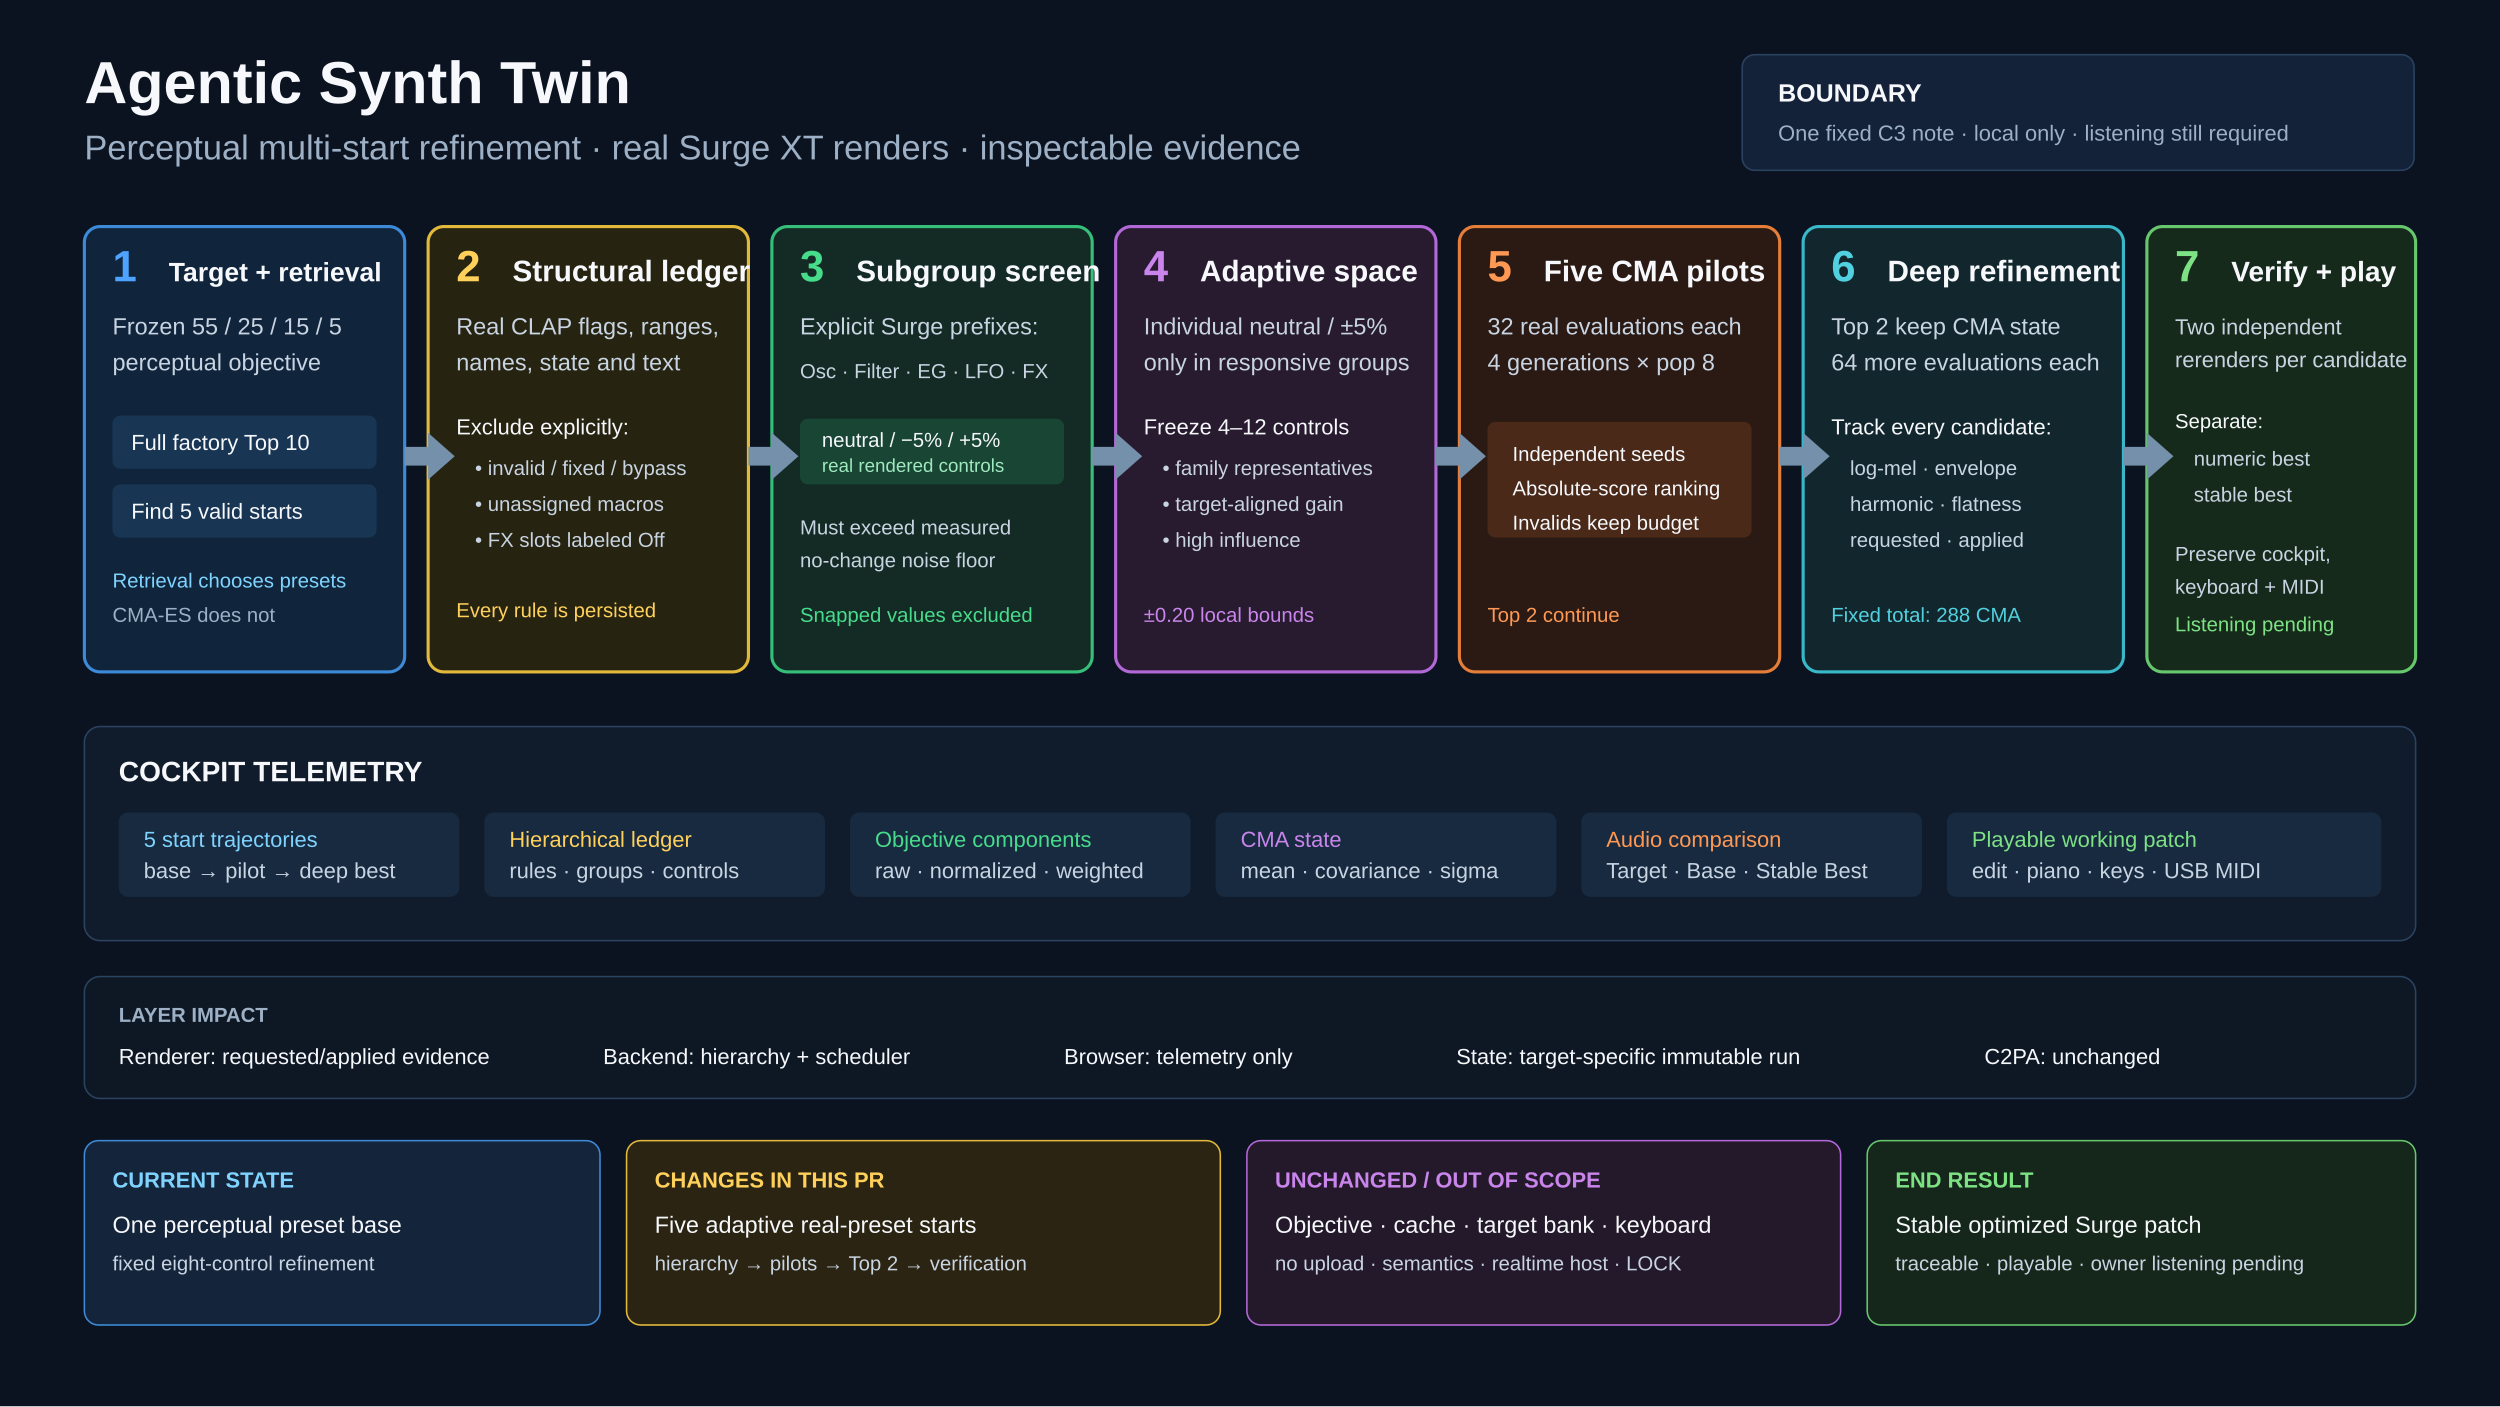
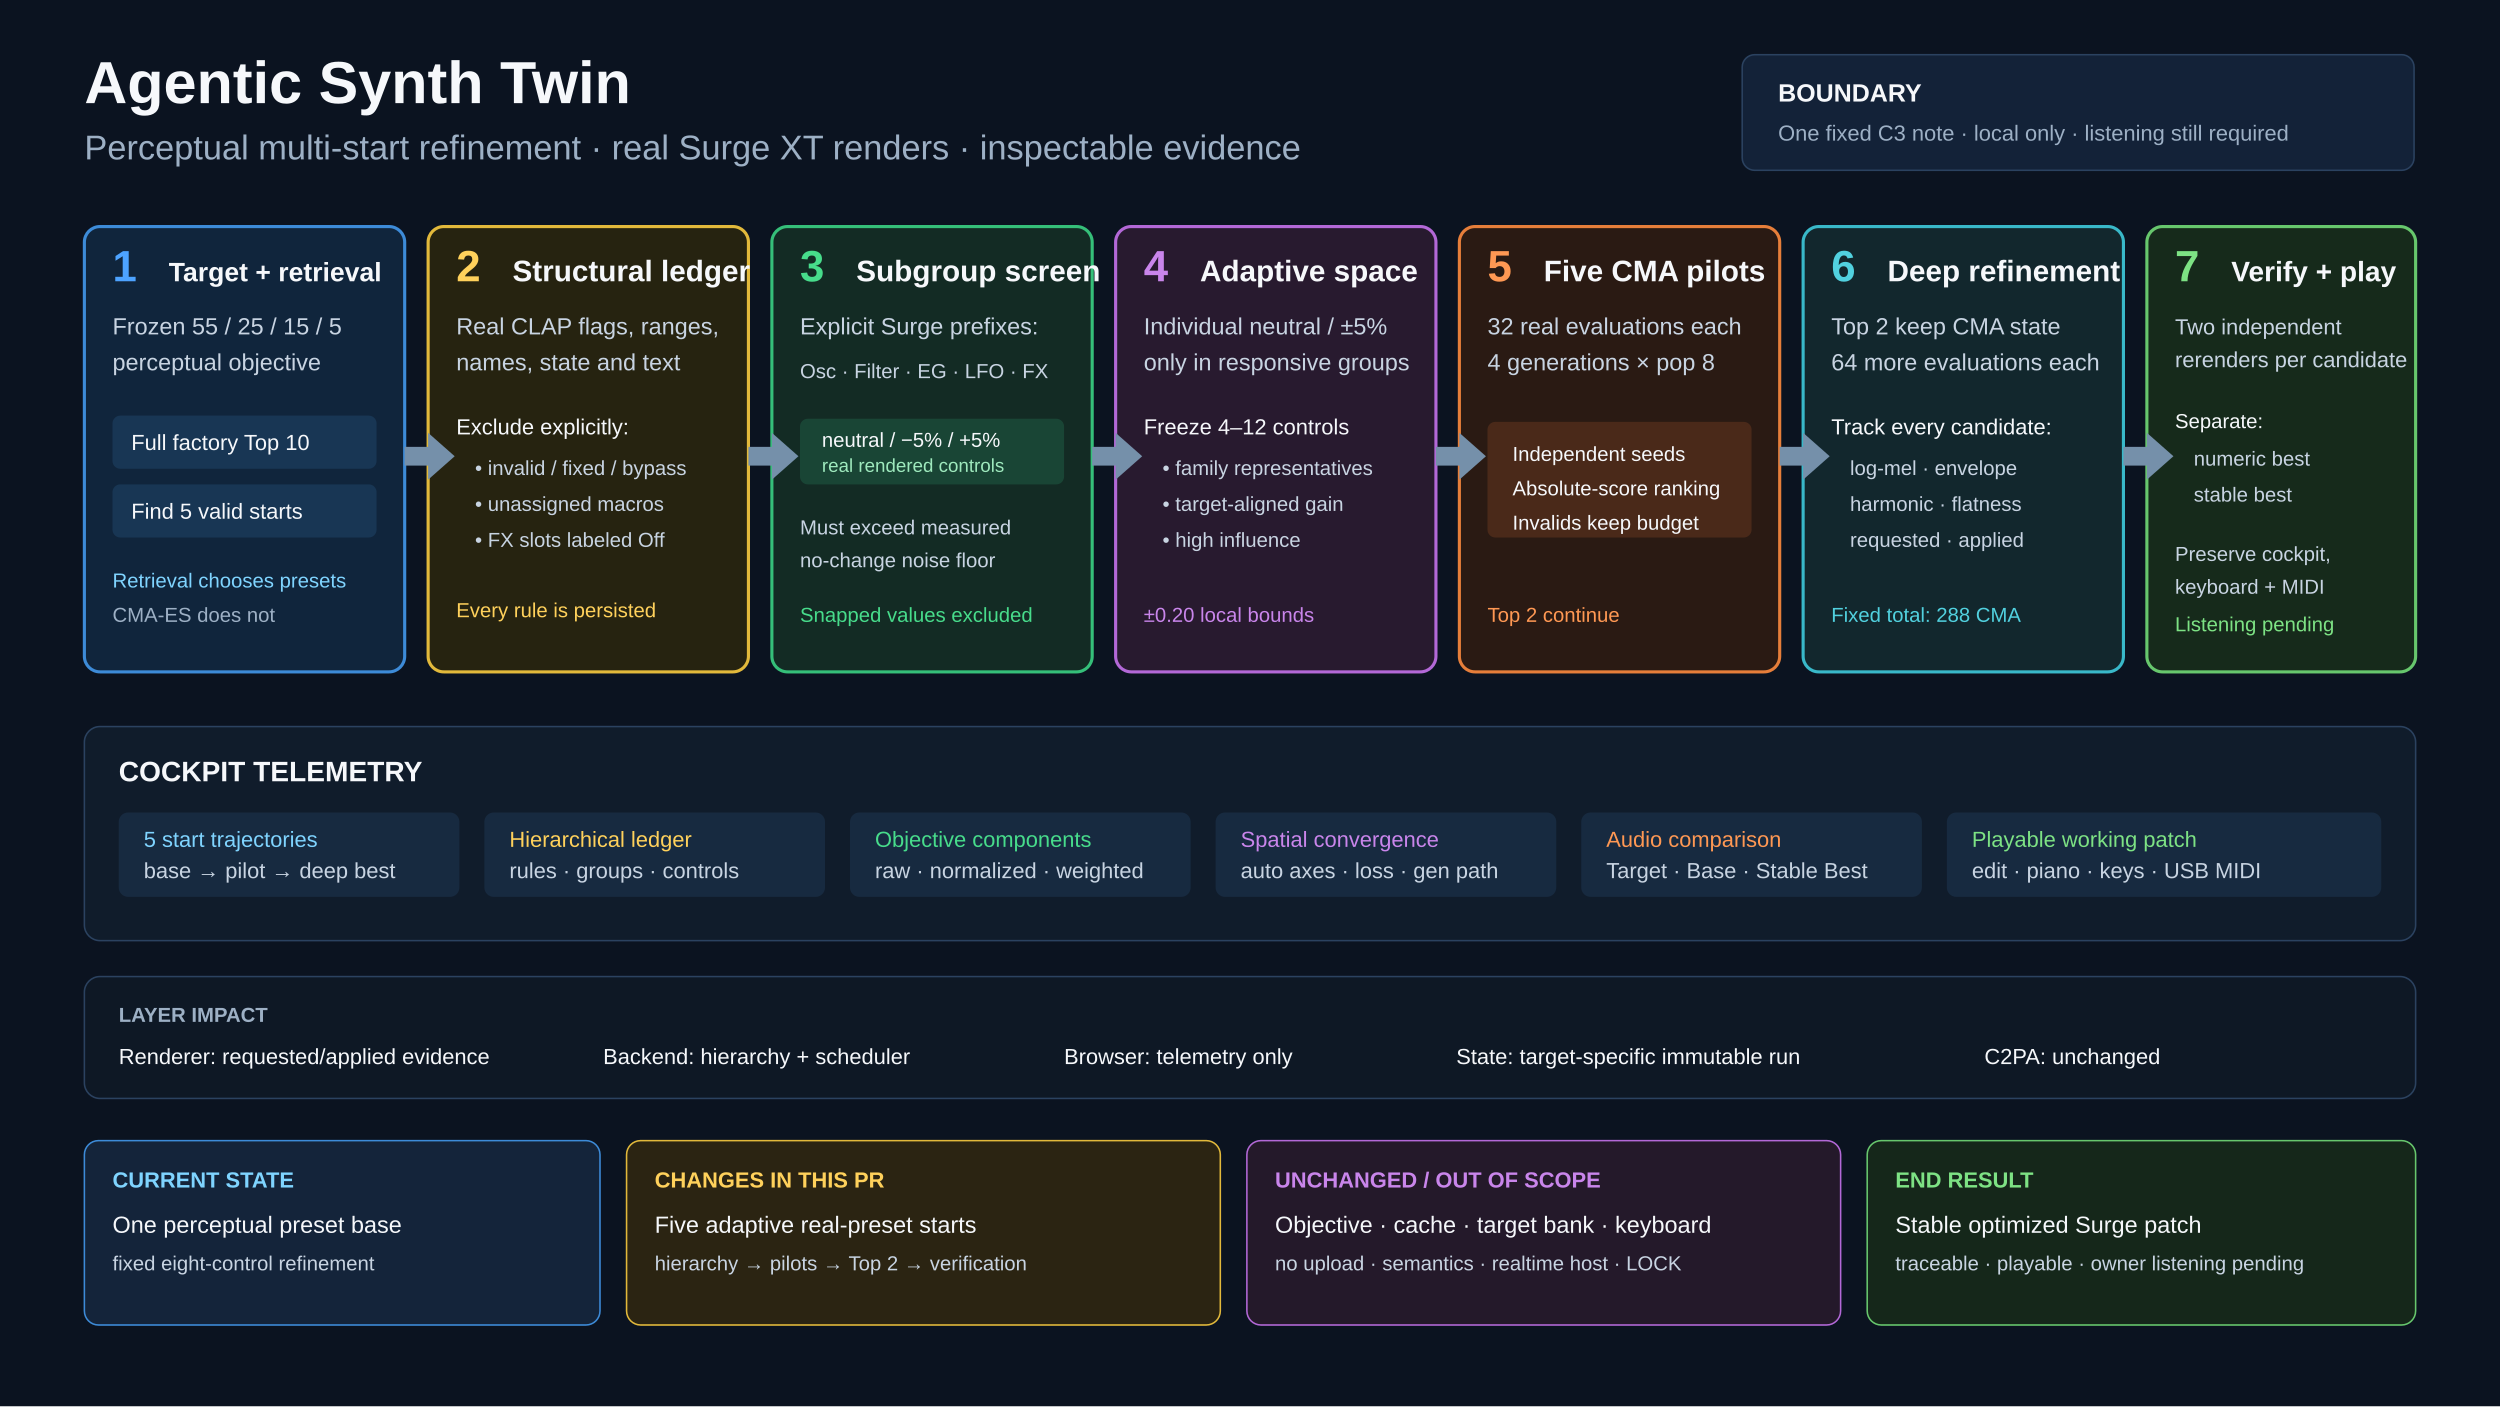
<svg xmlns="http://www.w3.org/2000/svg" width="1600" height="900" viewBox="0 0 1600 900" role="img" aria-labelledby="title desc">
  <rect width="1600" height="900" fill="#0b1320" />
  <text x="54" y="66" fill="#f6f8fb" font-family="Arial, sans-serif" font-size="38" font-weight="700">Agentic Synth Twin</text>
  <text x="54" y="102" fill="#9db0c5" font-family="Arial, sans-serif" font-size="22">Perceptual multi-start refinement · real Surge XT renders · inspectable evidence</text>
  <rect x="1115" y="35" width="430" height="74" rx="8" fill="#132238" stroke="#2b4260" />
  <text x="1138" y="65" fill="#f6f8fb" font-family="Arial, sans-serif" font-size="16" font-weight="700">BOUNDARY</text>
  <text x="1138" y="90" fill="#9db0c5" font-family="Arial, sans-serif" font-size="14">One fixed C3 note · local only · listening still required</text>
  <g font-family="Arial, sans-serif">
    <rect x="54" y="145" width="205" height="285" rx="10" fill="#10253c" stroke="#3d8bd8" stroke-width="2" />
    <text x="72" y="180" fill="#4da3ff" font-size="28" font-weight="700">1</text>
    <text x="108" y="180" fill="#f6f8fb" font-size="17" font-weight="700">Target + retrieval</text>
    <text x="72" y="214" fill="#c8d4e2" font-size="15">Frozen 55 / 25 / 15 / 5</text>
    <text x="72" y="237" fill="#c8d4e2" font-size="15">perceptual objective</text>
    <rect x="72" y="266" width="169" height="34" rx="5" fill="#183654" />
    <text x="84" y="288" fill="#f6f8fb" font-size="14">Full factory Top 10</text>
    <rect x="72" y="310" width="169" height="34" rx="5" fill="#183654" />
    <text x="84" y="332" fill="#f6f8fb" font-size="14">Find 5 valid starts</text>
    <text x="72" y="376" fill="#7fd4ff" font-size="13">Retrieval chooses presets</text>
    <text x="72" y="398" fill="#9db0c5" font-size="13">CMA-ES does not</text>
    <rect x="274" y="145" width="205" height="285" rx="10" fill="#262310" stroke="#e2b93b" stroke-width="2" />
    <text x="292" y="180" fill="#ffd15b" font-size="28" font-weight="700">2</text>
    <text x="328" y="180" fill="#f6f8fb" font-size="19" font-weight="700">Structural ledger</text>
    <text x="292" y="214" fill="#c8d4e2" font-size="15">Real CLAP flags, ranges,</text>
    <text x="292" y="237" fill="#c8d4e2" font-size="15">names, state and text</text>
    <text x="292" y="278" fill="#f6f8fb" font-size="14">Exclude explicitly:</text>
    <text x="304" y="304" fill="#c8d4e2" font-size="13">• invalid / fixed / bypass</text>
    <text x="304" y="327" fill="#c8d4e2" font-size="13">• unassigned macros</text>
    <text x="304" y="350" fill="#c8d4e2" font-size="13">• FX slots labeled Off</text>
    <text x="292" y="395" fill="#ffd15b" font-size="13">Every rule is persisted</text>
    <rect x="494" y="145" width="205" height="285" rx="10" fill="#132b24" stroke="#35bf79" stroke-width="2" />
    <text x="512" y="180" fill="#47dc8b" font-size="28" font-weight="700">3</text>
    <text x="548" y="180" fill="#f6f8fb" font-size="19" font-weight="700">Subgroup screen</text>
    <text x="512" y="214" fill="#c8d4e2" font-size="15">Explicit Surge prefixes:</text>
    <text x="512" y="242" fill="#c8d4e2" font-size="13">Osc · Filter · EG · LFO · FX</text>
    <rect x="512" y="268" width="169" height="42" rx="5" fill="#194535" />
    <text x="526" y="286" fill="#f6f8fb" font-size="13">neutral / −5% / +5%</text>
    <text x="526" y="302" fill="#9ee9bd" font-size="12">real rendered controls</text>
    <text x="512" y="342" fill="#c8d4e2" font-size="13">Must exceed measured</text>
    <text x="512" y="363" fill="#c8d4e2" font-size="13">no-change noise floor</text>
    <text x="512" y="398" fill="#47dc8b" font-size="13">Snapped values excluded</text>
    <rect x="714" y="145" width="205" height="285" rx="10" fill="#281a2f" stroke="#b368d7" stroke-width="2" />
    <text x="732" y="180" fill="#c985eb" font-size="28" font-weight="700">4</text>
    <text x="768" y="180" fill="#f6f8fb" font-size="19" font-weight="700">Adaptive space</text>
    <text x="732" y="214" fill="#c8d4e2" font-size="15">Individual neutral / ±5%</text>
    <text x="732" y="237" fill="#c8d4e2" font-size="15">only in responsive groups</text>
    <text x="732" y="278" fill="#f6f8fb" font-size="14">Freeze 4–12 controls</text>
    <text x="744" y="304" fill="#c8d4e2" font-size="13">• family representatives</text>
    <text x="744" y="327" fill="#c8d4e2" font-size="13">• target-aligned gain</text>
    <text x="744" y="350" fill="#c8d4e2" font-size="13">• high influence</text>
    <text x="732" y="398" fill="#c985eb" font-size="13">±0.20 local bounds</text>
    <rect x="934" y="145" width="205" height="285" rx="10" fill="#2a1a13" stroke="#e67e3a" stroke-width="2" />
    <text x="952" y="180" fill="#ff9853" font-size="28" font-weight="700">5</text>
    <text x="988" y="180" fill="#f6f8fb" font-size="19" font-weight="700">Five CMA pilots</text>
    <text x="952" y="214" fill="#c8d4e2" font-size="15">32 real evaluations each</text>
    <text x="952" y="237" fill="#c8d4e2" font-size="15">4 generations × pop 8</text>
    <rect x="952" y="270" width="169" height="74" rx="5" fill="#4a2919" />
    <text x="968" y="295" fill="#f6f8fb" font-size="13">Independent seeds</text>
    <text x="968" y="317" fill="#f6f8fb" font-size="13">Absolute-score ranking</text>
    <text x="968" y="339" fill="#f6f8fb" font-size="13">Invalids keep budget</text>
    <text x="952" y="398" fill="#ff9853" font-size="13">Top 2 continue</text>
    <rect x="1154" y="145" width="205" height="285" rx="10" fill="#12272d" stroke="#39b8c9" stroke-width="2" />
    <text x="1172" y="180" fill="#51d1df" font-size="28" font-weight="700">6</text>
    <text x="1208" y="180" fill="#f6f8fb" font-size="19" font-weight="700">Deep refinement</text>
    <text x="1172" y="214" fill="#c8d4e2" font-size="15">Top 2 keep CMA state</text>
    <text x="1172" y="237" fill="#c8d4e2" font-size="15">64 more evaluations each</text>
    <text x="1172" y="278" fill="#f6f8fb" font-size="14">Track every candidate:</text>
    <text x="1184" y="304" fill="#c8d4e2" font-size="13">log-mel · envelope</text>
    <text x="1184" y="327" fill="#c8d4e2" font-size="13">harmonic · flatness</text>
    <text x="1184" y="350" fill="#c8d4e2" font-size="13">requested · applied</text>
    <text x="1172" y="398" fill="#51d1df" font-size="13">Fixed total: 288 CMA</text>
    <rect x="1374" y="145" width="172" height="285" rx="10" fill="#162a1b" stroke="#67c76d" stroke-width="2" />
    <text x="1392" y="180" fill="#7de284" font-size="28" font-weight="700">7</text>
    <text x="1428" y="180" fill="#f6f8fb" font-size="18" font-weight="700">Verify + play</text>
    <text x="1392" y="214" fill="#c8d4e2" font-size="14">Two independent</text>
    <text x="1392" y="235" fill="#c8d4e2" font-size="14">rerenders per candidate</text>
    <text x="1392" y="274" fill="#f6f8fb" font-size="13">Separate:</text>
    <text x="1404" y="298" fill="#c8d4e2" font-size="13">numeric best</text>
    <text x="1404" y="321" fill="#c8d4e2" font-size="13">stable best</text>
    <text x="1392" y="359" fill="#c8d4e2" font-size="13">Preserve cockpit,</text>
    <text x="1392" y="380" fill="#c8d4e2" font-size="13">keyboard + MIDI</text>
    <text x="1392" y="404" fill="#7de284" font-size="13">Listening pending</text>
  </g>
  <g fill="#7590aa">
    <path d="M259 286h15v-9l17 15-17 15v-9h-15z" />
    <path d="M479 286h15v-9l17 15-17 15v-9h-15z" />
    <path d="M699 286h15v-9l17 15-17 15v-9h-15z" />
    <path d="M919 286h15v-9l17 15-17 15v-9h-15z" />
    <path d="M1139 286h15v-9l17 15-17 15v-9h-15z" />
    <path d="M1359 286h15v-9l17 15-17 15v-9h-15z" />
  </g>
  <rect x="54" y="465" width="1492" height="137" rx="10" fill="#101c2b" stroke="#2b4260" />
  <text x="76" y="500" fill="#f6f8fb" font-family="Arial, sans-serif" font-size="18" font-weight="700">COCKPIT TELEMETRY</text>
  <g font-family="Arial, sans-serif" font-size="14">
    <rect x="76" y="520" width="218" height="54" rx="6" fill="#172a40" />
    <text x="92" y="542" fill="#7fd4ff">5 start trajectories</text>
    <text x="92" y="562" fill="#c8d4e2">base → pilot → deep best</text>
    <rect x="310" y="520" width="218" height="54" rx="6" fill="#172a40" />
    <text x="326" y="542" fill="#ffd15b">Hierarchical ledger</text>
    <text x="326" y="562" fill="#c8d4e2">rules · groups · controls</text>
    <rect x="544" y="520" width="218" height="54" rx="6" fill="#172a40" />
    <text x="560" y="542" fill="#47dc8b">Objective components</text>
    <text x="560" y="562" fill="#c8d4e2">raw · normalized · weighted</text>
    <rect x="778" y="520" width="218" height="54" rx="6" fill="#172a40" />
-     <text x="794" y="542" fill="#c985eb">CMA state</text>
-     <text x="794" y="562" fill="#c8d4e2">mean · covariance · sigma</text>
+     <text x="794" y="542" fill="#c985eb">Spatial convergence</text>
+     <text x="794" y="562" fill="#c8d4e2">auto axes · loss · gen path</text>
    <rect x="1012" y="520" width="218" height="54" rx="6" fill="#172a40" />
    <text x="1028" y="542" fill="#ff9853">Audio comparison</text>
    <text x="1028" y="562" fill="#c8d4e2">Target · Base · Stable Best</text>
    <rect x="1246" y="520" width="278" height="54" rx="6" fill="#172a40" />
    <text x="1262" y="542" fill="#7de284">Playable working patch</text>
    <text x="1262" y="562" fill="#c8d4e2">edit · piano · keys · USB MIDI</text>
  </g>
  <rect x="54" y="625" width="1492" height="78" rx="10" fill="#0e1825" stroke="#2b4260" />
  <text x="76" y="654" fill="#9db0c5" font-family="Arial, sans-serif" font-size="13" font-weight="700">LAYER IMPACT</text>
  <text x="76" y="681" fill="#f6f8fb" font-family="Arial, sans-serif" font-size="14">Renderer: requested/applied evidence</text>
  <text x="386" y="681" fill="#f6f8fb" font-family="Arial, sans-serif" font-size="14">Backend: hierarchy + scheduler</text>
  <text x="681" y="681" fill="#f6f8fb" font-family="Arial, sans-serif" font-size="14">Browser: telemetry only</text>
  <text x="932" y="681" fill="#f6f8fb" font-family="Arial, sans-serif" font-size="14">State: target-specific immutable run</text>
  <text x="1270" y="681" fill="#f6f8fb" font-family="Arial, sans-serif" font-size="14">C2PA: unchanged</text>
  <g font-family="Arial, sans-serif">
    <rect x="54" y="730" width="330" height="118" rx="9" fill="#14243a" stroke="#3d8bd8" />
    <text x="72" y="760" fill="#7fd4ff" font-size="14" font-weight="700">CURRENT STATE</text>
    <text x="72" y="789" fill="#f6f8fb" font-size="15">One perceptual preset base</text>
    <text x="72" y="813" fill="#c8d4e2" font-size="13">fixed eight-control refinement</text>
    <rect x="401" y="730" width="380" height="118" rx="9" fill="#2b2412" stroke="#e2b93b" />
    <text x="419" y="760" fill="#ffd15b" font-size="14" font-weight="700">CHANGES IN THIS PR</text>
    <text x="419" y="789" fill="#f6f8fb" font-size="15">Five adaptive real-preset starts</text>
    <text x="419" y="813" fill="#c8d4e2" font-size="13">hierarchy → pilots → Top 2 → verification</text>
    <rect x="798" y="730" width="380" height="118" rx="9" fill="#24192a" stroke="#b368d7" />
    <text x="816" y="760" fill="#c985eb" font-size="14" font-weight="700">UNCHANGED / OUT OF SCOPE</text>
    <text x="816" y="789" fill="#f6f8fb" font-size="15">Objective · cache · target bank · keyboard</text>
    <text x="816" y="813" fill="#c8d4e2" font-size="13">no upload · semantics · realtime host · LOCK</text>
    <rect x="1195" y="730" width="351" height="118" rx="9" fill="#15271a" stroke="#67c76d" />
    <text x="1213" y="760" fill="#7de284" font-size="14" font-weight="700">END RESULT</text>
    <text x="1213" y="789" fill="#f6f8fb" font-size="15">Stable optimized Surge patch</text>
    <text x="1213" y="813" fill="#c8d4e2" font-size="13">traceable · playable · owner listening pending</text>
  </g>
</svg>
